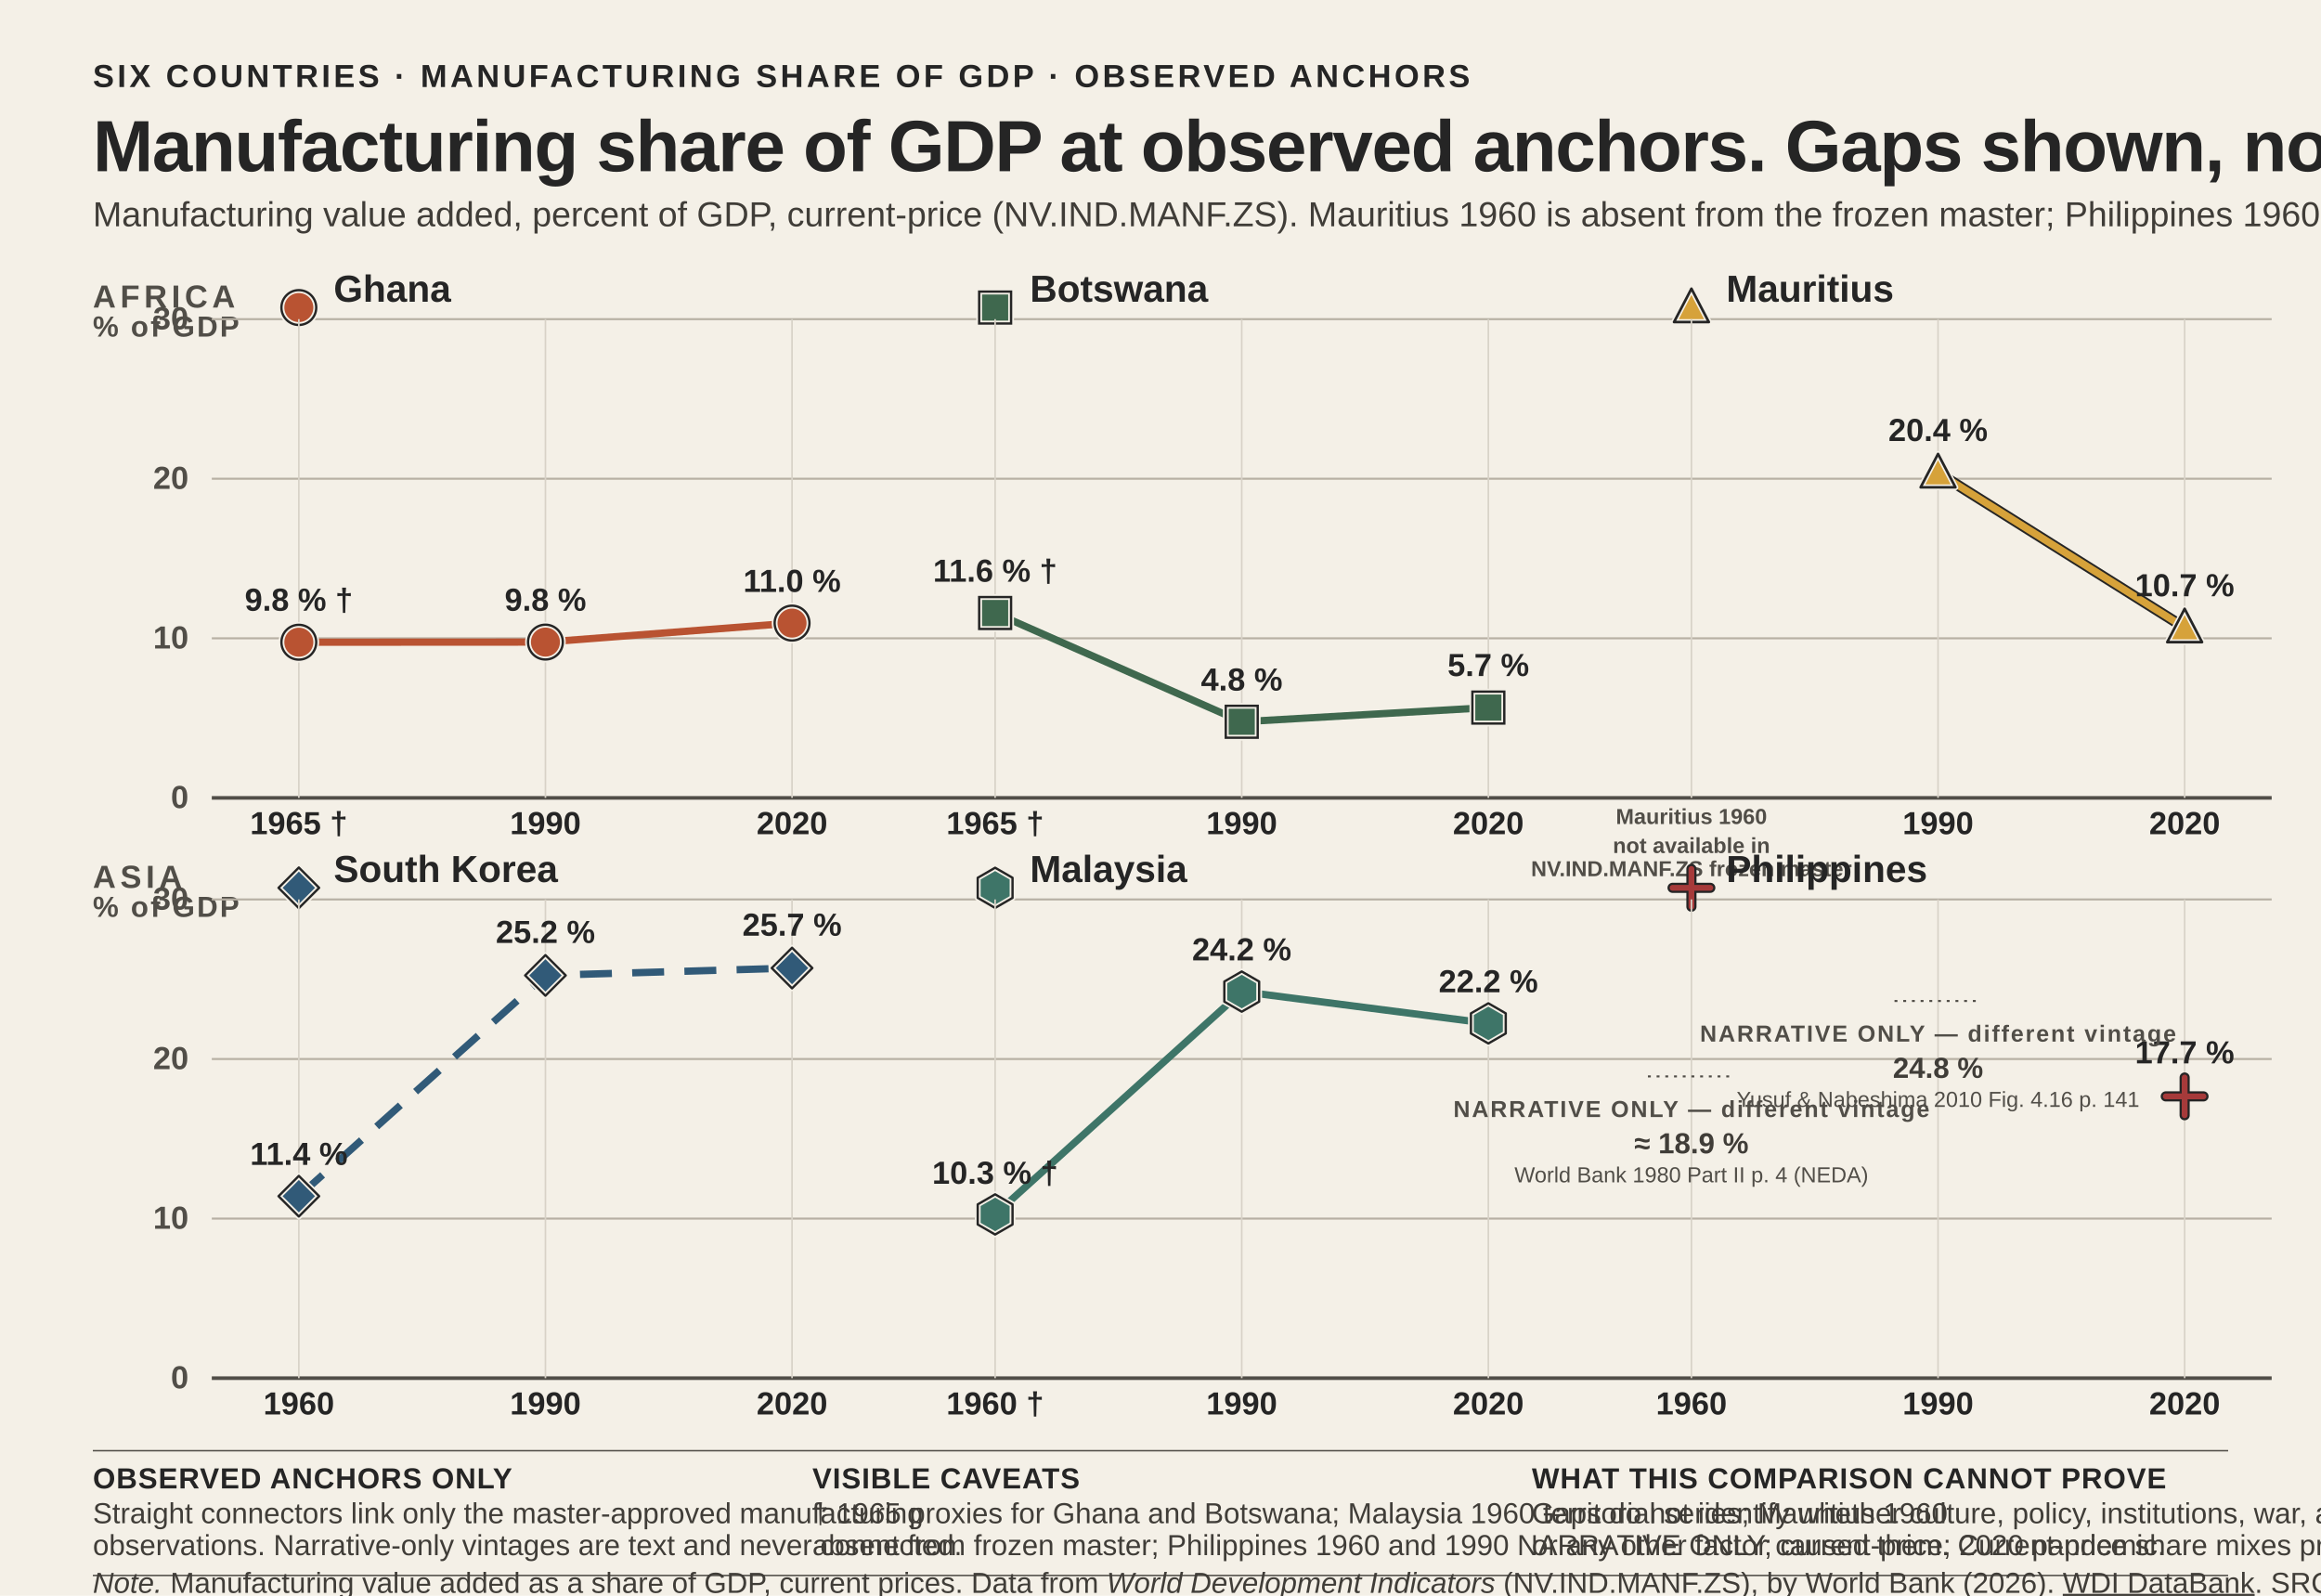
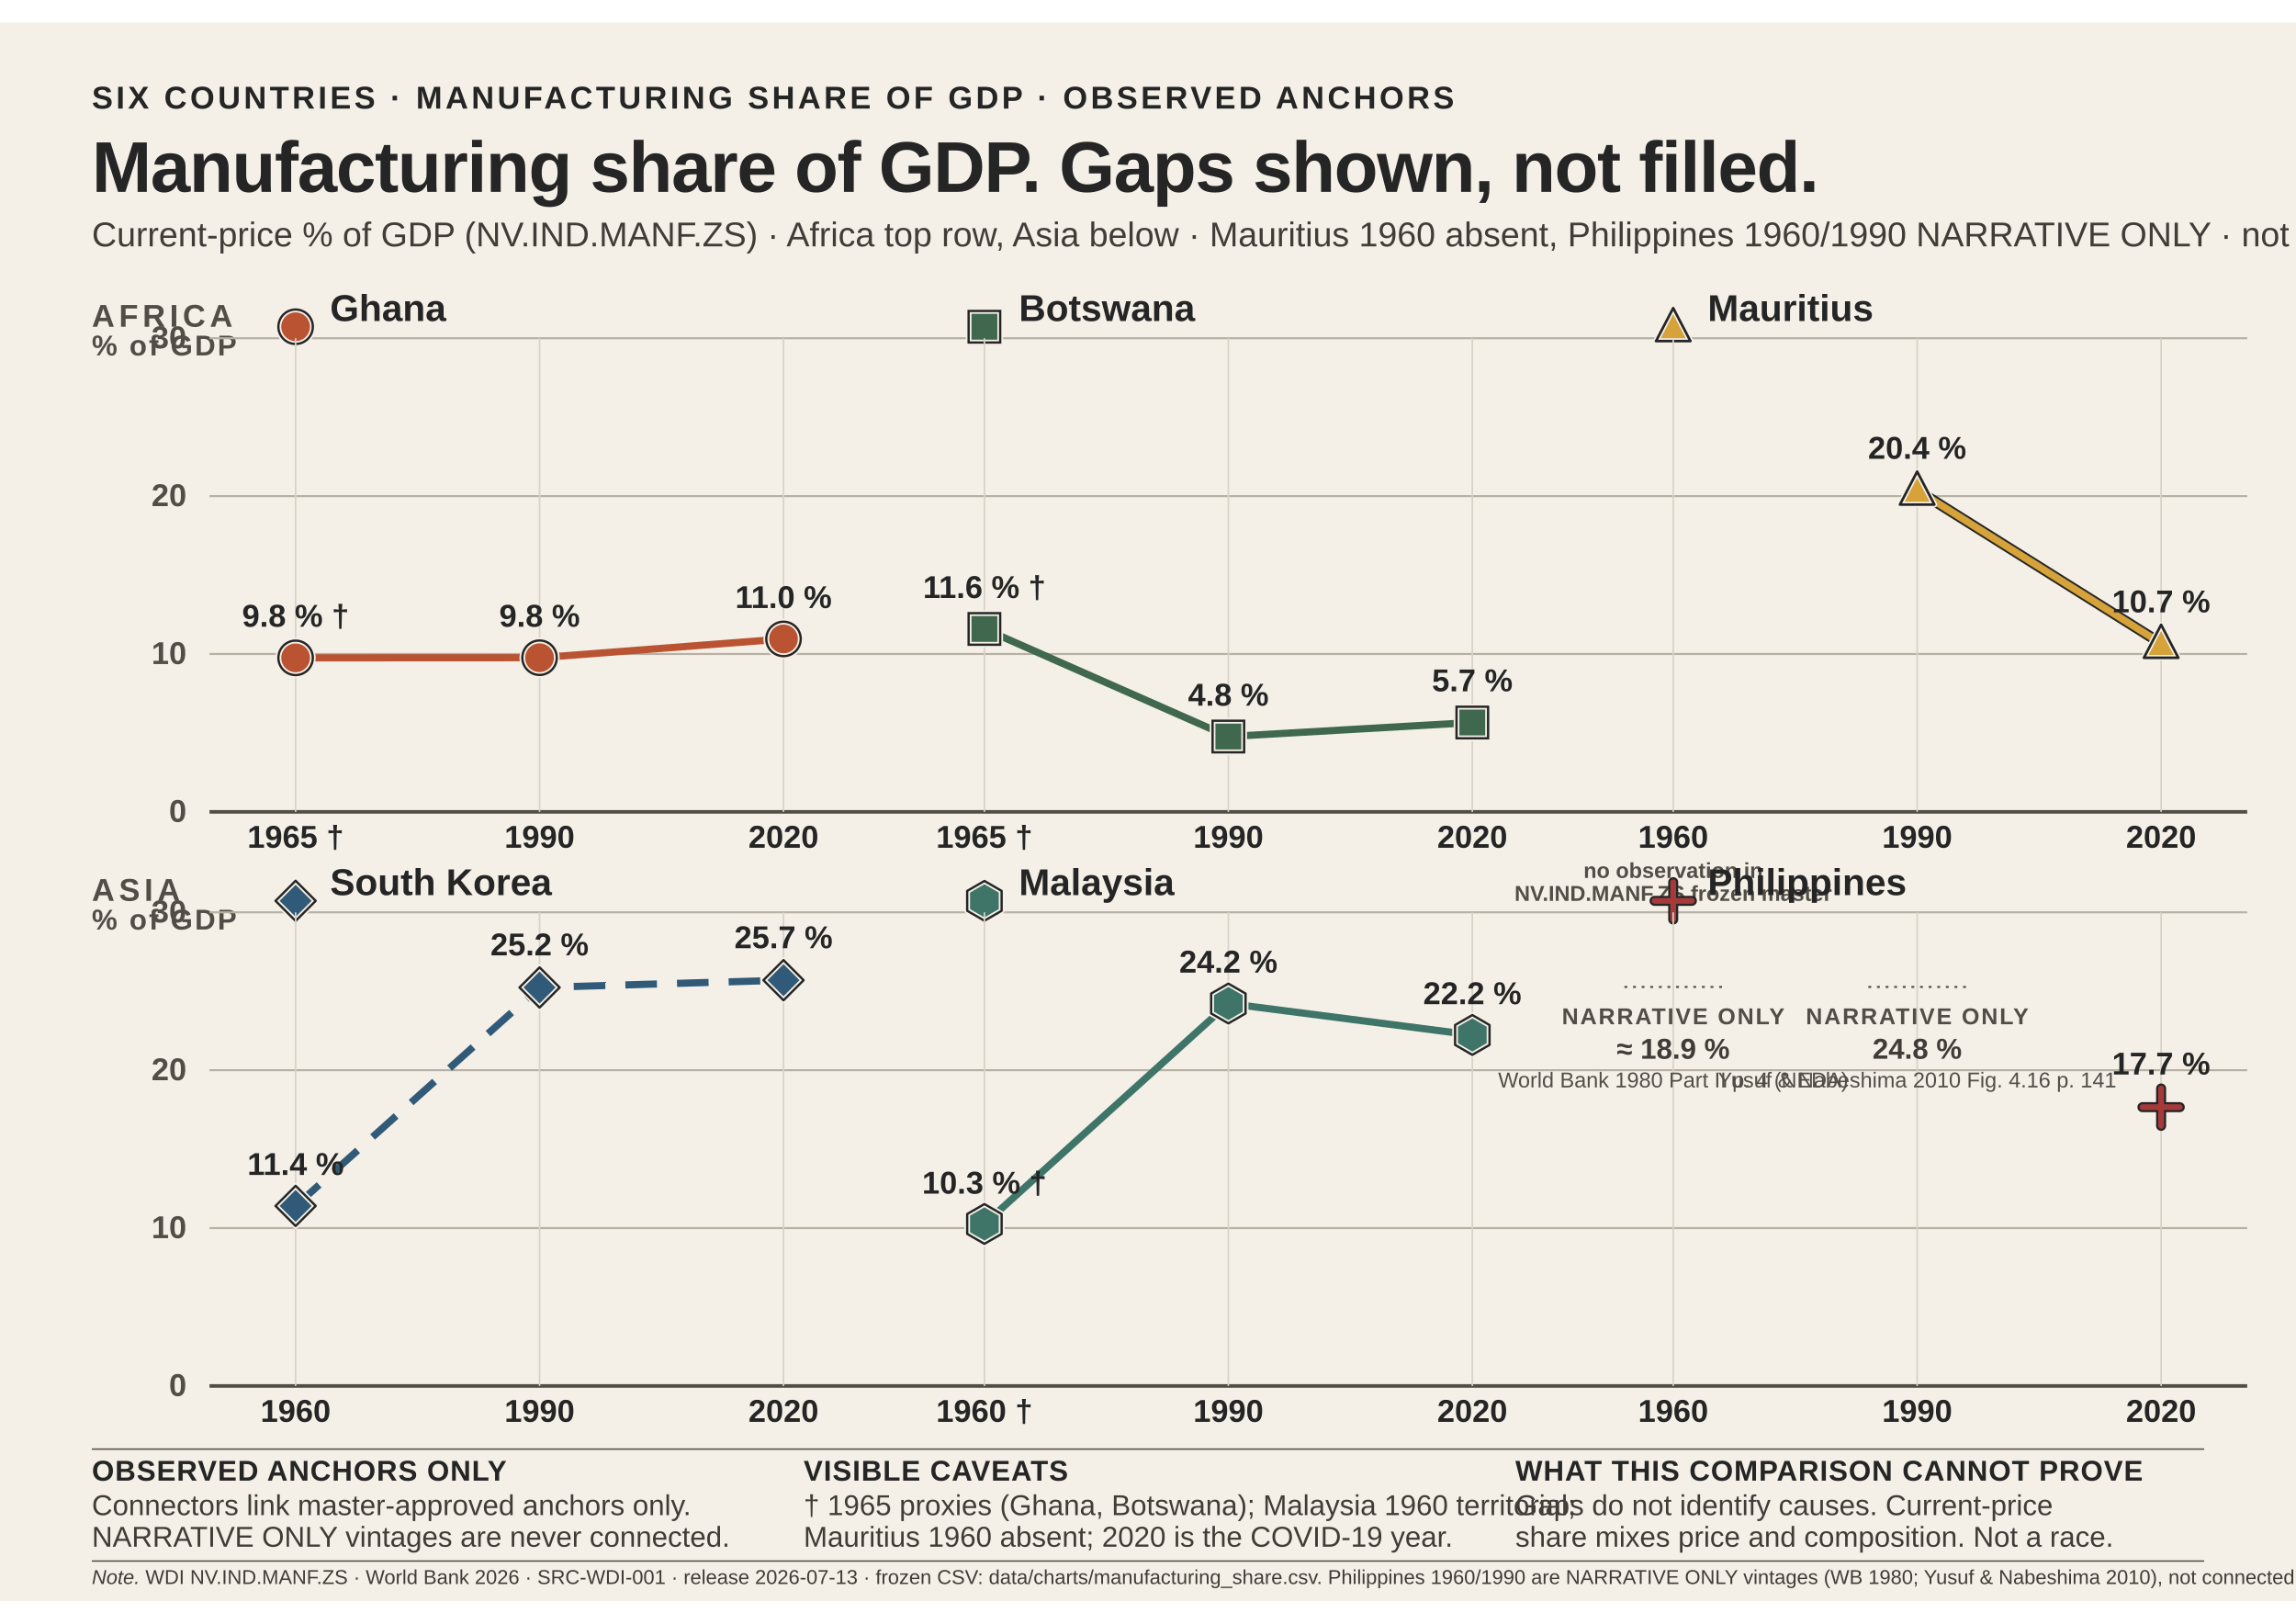
- <svg xmlns="http://www.w3.org/2000/svg" xmlns:xlink="http://www.w3.org/1999/xlink" width="1600" height="1100" viewBox="0 0 1600 1100" role="img" aria-labelledby="chart-title chart-desc">
+ <svg xmlns="http://www.w3.org/2000/svg" xmlns:xlink="http://www.w3.org/1999/xlink" width="297mm" height="210mm" viewBox="0 0 1600 1100" role="img" aria-labelledby="chart-title chart-desc">
  <defs>
    <style>
      .display { font-family: "Montserrat", "Helvetica Neue", "Arial", sans-serif; fill: #252525; }
      .text { font-family: "Montserrat", "Helvetica Neue", "Arial", sans-serif; fill: #252525; }
-       .eyebrow { font-size: 22px; font-weight: 750; letter-spacing: 2.2px; }
-       .title { font-size: 50px; font-weight: 780; letter-spacing: -0.8px; }
+       .eyebrow { font-size: 22px; font-weight: 700; letter-spacing: 2.2px; }
+       .title { font-size: 50px; font-weight: 900; letter-spacing: -0.8px; }
      .deck { font-size: 24px; font-weight: 500; fill: #403D38; }
-       .region { font-size: 22px; font-weight: 800; letter-spacing: 3px; fill: #514E48; }
-       .country-name { font-size: 26px; font-weight: 780; }
-       .axis { font-size: 22px; font-weight: 650; fill: #514E48; font-variant-numeric: tabular-nums; }
+       .region { font-size: 22px; font-weight: 700; letter-spacing: 3px; fill: #514E48; }
+       .country-name { font-size: 26px; font-weight: 700; }
+       .axis { font-size: 22px; font-weight: 600; fill: #514E48; font-variant-numeric: tabular-nums; }
      .axis-head { font-size: 20px; font-weight: 700; letter-spacing: 1.4px; fill: #514E48; }
      .year { font-size: 22px; font-weight: 700; fill: #252525; }
-       .value { font-size: 22px; font-weight: 780; font-variant-numeric: tabular-nums; }
-       .note-head { font-size: 20px; font-weight: 800; letter-spacing: 0.6px; }
+       .value { font-size: 22px; font-weight: 700; font-variant-numeric: tabular-nums; }
+       .note-head { font-size: 20px; font-weight: 700; letter-spacing: 0.6px; }
      .note { font-size: 20px; font-weight: 500; fill: #403D38; }
-       .narrative-tag { font-size: 16px; font-weight: 800; letter-spacing: 1.2px; fill: #514E48; font-variant-numeric: tabular-nums; }
+       .narrative-tag { font-size: 16px; font-weight: 700; letter-spacing: 1.2px; fill: #514E48; font-variant-numeric: tabular-nums; }
      .narrative-value { font-size: 20px; font-weight: 700; fill: #403D38; font-variant-numeric: tabular-nums; }
      .narrative-cite { font-size: 15px; font-weight: 500; fill: #514E48; }
      .absence-note { font-size: 15px; font-weight: 600; fill: #514E48; }
+       .fignote { font-size: 14px; font-weight: 500; fill: #403D38; font-variant-numeric: tabular-nums; }
      .grid { stroke: #B7B0A4; stroke-width: 1.4; }
      .baseline { stroke: #514E48; stroke-width: 2.5; }
      .year-guide { stroke: #D8D2C7; stroke-width: 1.1; }
      .panel-rule { stroke: #514E48; stroke-width: 1; }
      .dotted-rule { stroke: #514E48; stroke-width: 1.4; stroke-dasharray: 2 4; fill: none; }
    </style>
    <symbol id="m-ghana" viewBox="-18 -18 36 36">
      <circle cx="0" cy="0" r="12" fill="#B95332" stroke="#F4F0E7" stroke-width="4" />
      <circle cx="0" cy="0" r="12" fill="none" stroke="#252525" stroke-width="1.6" />
    </symbol>
    <symbol id="m-botswana" viewBox="-18 -18 36 36">
      <rect x="-11" y="-11" width="22" height="22" fill="#3F684E" stroke="#F4F0E7" stroke-width="4" />
      <rect x="-11" y="-11" width="22" height="22" fill="none" stroke="#252525" stroke-width="1.6" />
    </symbol>
    <symbol id="m-mauritius" viewBox="-18 -18 36 36">
      <polygon points="0,-13 12,10 -12,10" fill="#D6A23A" stroke="#F4F0E7" stroke-width="4" stroke-linejoin="round" />
      <polygon points="0,-13 12,10 -12,10" fill="none" stroke="#252525" stroke-width="1.8" stroke-linejoin="round" />
    </symbol>
    <symbol id="m-korea" viewBox="-18 -18 36 36">
      <path d="M0,-14 L14,0 L0,14 L-14,0 Z" fill="#315A78" stroke="#F4F0E7" stroke-width="4" stroke-linejoin="round" />
      <path d="M0,-14 L14,0 L0,14 L-14,0 Z" fill="none" stroke="#252525" stroke-width="1.6" stroke-linejoin="round" />
    </symbol>
    <symbol id="m-malaysia" viewBox="-18 -18 36 36">
      <polygon points="-12,-6.93 0,-13.86 12,-6.93 12,6.93 0,13.86 -12,6.93" fill="#3E7568" stroke="#F4F0E7" stroke-width="4" stroke-linejoin="round" />
      <polygon points="-12,-6.93 0,-13.86 12,-6.93 12,6.93 0,13.86 -12,6.93" fill="none" stroke="#252525" stroke-width="1.6" stroke-linejoin="round" />
    </symbol>
    <symbol id="m-philippines" viewBox="-18 -18 36 36">
      <path d="M-13,0 L13,0 M0,-13 L0,13" stroke="#252525" stroke-width="7" stroke-linecap="round" />
      <path d="M-13,0 L13,0 M0,-13 L0,13" stroke="#A63A3A" stroke-width="4" stroke-linecap="round" />
    </symbol>
  </defs>
  <rect width="1600" height="1100" fill="#F4F0E7" />
  <g id="heading">
    <text x="64" y="60" class="text eyebrow">SIX COUNTRIES · MANUFACTURING SHARE OF GDP · OBSERVED ANCHORS</text>
-     <text x="64" y="118" class="display title">Manufacturing share of GDP at observed anchors. Gaps shown, not filled.</text>
-     <text x="64" y="156" class="text deck">Manufacturing value added, percent of GDP, current-price (NV.IND.MANF.ZS). Mauritius 1960 is absent from the frozen master; Philippines 1960 and 1990 are NARRATIVE ONLY and never connected. Not a race.</text>
+     <text x="64" y="118" class="display title">Manufacturing share of GDP. Gaps shown, not filled.</text>
+     <text x="64" y="156" class="text deck">Current-price % of GDP (NV.IND.MANF.ZS) · Africa top row, Asia below · Mauritius 1960 absent, Philippines 1960/1990 NARRATIVE ONLY · not a race</text>
  </g>
  <g id="row-africa">
    <text x="64" y="212" class="text region">AFRICA</text>
    <g id="row1-axis" aria-label="Row 1 shared axis: 0 to 30 percent of GDP">
      <text x="64" y="232" class="text axis-head">% of GDP</text>
      <line x1="146" y1="220" x2="1566" y2="220" class="grid" />
      <line x1="146" y1="330" x2="1566" y2="330" class="grid" />
      <line x1="146" y1="440" x2="1566" y2="440" class="grid" />
      <line x1="146" y1="550" x2="1566" y2="550" class="baseline" />
      <text x="130" y="227" text-anchor="end" class="text axis">30</text>
      <text x="130" y="337" text-anchor="end" class="text axis">20</text>
      <text x="130" y="447" text-anchor="end" class="text axis">10</text>
      <text x="130" y="557" text-anchor="end" class="text axis">0</text>
    </g>
    <g id="panel-ghana" aria-label="Ghana manufacturing share of GDP: 9.8 percent in 1965 five-year proxy; 9.8 percent in 1990; 11.0 percent in 2020. 1960 anchor replaced by a 1965 proxy.">
      <use href="#m-ghana" xlink:href="#m-ghana" x="188" y="194" width="36" height="36" />
      <text x="230" y="208" class="text country-name">Ghana</text>
      <line x1="206" y1="220" x2="206" y2="550" class="year-guide" />
      <line x1="376" y1="220" x2="376" y2="550" class="year-guide" />
      <line x1="546" y1="220" x2="546" y2="550" class="year-guide" />
      <path d="M206,442.701 L376,442.609 L546,429.516" fill="none" stroke="#B95332" stroke-width="5" stroke-linecap="round" stroke-linejoin="round" />
      <use href="#m-ghana" xlink:href="#m-ghana" x="188" y="424.701" width="36" height="36" />
      <use href="#m-ghana" xlink:href="#m-ghana" x="358" y="424.609" width="36" height="36" />
      <use href="#m-ghana" xlink:href="#m-ghana" x="528" y="411.516" width="36" height="36" />
      <text x="206" y="421" text-anchor="middle" class="text value">9.8 % †</text>
      <text x="376" y="421" text-anchor="middle" class="text value">9.8 %</text>
      <text x="546" y="408" text-anchor="middle" class="text value">11.0 %</text>
      <text x="206" y="575" text-anchor="middle" class="text year">1965 †</text>
      <text x="376" y="575" text-anchor="middle" class="text year">1990</text>
      <text x="546" y="575" text-anchor="middle" class="text year">2020</text>
    </g>
    <g id="panel-botswana" aria-label="Botswana manufacturing share of GDP: 11.6 percent in 1965 five-year pre-independence proxy; 4.8 percent in 1990; 5.7 percent in 2020. 1960 anchor replaced by a 1965 proxy.">
      <use href="#m-botswana" xlink:href="#m-botswana" x="668" y="194" width="36" height="36" />
      <text x="710" y="208" class="text country-name">Botswana</text>
      <line x1="686" y1="220" x2="686" y2="550" class="year-guide" />
      <line x1="856" y1="220" x2="856" y2="550" class="year-guide" />
      <line x1="1026" y1="220" x2="1026" y2="550" class="year-guide" />
      <path d="M686,422.561 L856,497.522 L1026,487.75" fill="none" stroke="#3F684E" stroke-width="5" stroke-linecap="round" stroke-linejoin="round" />
      <use href="#m-botswana" xlink:href="#m-botswana" x="668" y="404.561" width="36" height="36" />
      <use href="#m-botswana" xlink:href="#m-botswana" x="838" y="479.522" width="36" height="36" />
      <use href="#m-botswana" xlink:href="#m-botswana" x="1008" y="469.75" width="36" height="36" />
      <text x="686" y="401" text-anchor="middle" class="text value">11.6 % †</text>
      <text x="856" y="476" text-anchor="middle" class="text value">4.8 %</text>
      <text x="1026" y="466" text-anchor="middle" class="text value">5.7 %</text>
      <text x="686" y="575" text-anchor="middle" class="text year">1965 †</text>
      <text x="856" y="575" text-anchor="middle" class="text year">1990</text>
      <text x="1026" y="575" text-anchor="middle" class="text year">2020</text>
    </g>
    <g id="panel-mauritius" aria-label="Mauritius manufacturing share of GDP: 1960 observation is not available in the NV.IND.MANF.ZS frozen master; 20.4 percent in 1990; 10.7 percent in 2020. No connector bridges 1960 and 1990.">
      <use href="#m-mauritius" xlink:href="#m-mauritius" x="1148" y="194" width="36" height="36" />
      <text x="1190" y="208" class="text country-name">Mauritius</text>
      <line x1="1166" y1="220" x2="1166" y2="550" class="year-guide" />
      <line x1="1336" y1="220" x2="1336" y2="550" class="year-guide" />
      <line x1="1506" y1="220" x2="1506" y2="550" class="year-guide" />
      <path d="M1336,325.905 L1506,432.645" fill="none" stroke="#252525" stroke-width="7.5" stroke-linecap="round" stroke-linejoin="round" />
      <path d="M1336,325.905 L1506,432.645" fill="none" stroke="#D6A23A" stroke-width="5" stroke-linecap="round" stroke-linejoin="round" />
      <use href="#m-mauritius" xlink:href="#m-mauritius" x="1318" y="307.905" width="36" height="36" />
      <use href="#m-mauritius" xlink:href="#m-mauritius" x="1488" y="414.645" width="36" height="36" />
      <text x="1336" y="304" text-anchor="middle" class="text value">20.4 %</text>
      <text x="1506" y="411" text-anchor="middle" class="text value">10.7 %</text>
-       <text x="1166" y="568" text-anchor="middle" class="text absence-note">Mauritius 1960</text>
-       <text x="1166" y="588" text-anchor="middle" class="text absence-note">not available in</text>
-       <text x="1166" y="604" text-anchor="middle" class="text absence-note">NV.IND.MANF.ZS frozen master</text>
+       <text x="1166" y="575" text-anchor="middle" class="text year">1960</text>
+       <text x="1166" y="596" text-anchor="middle" class="text absence-note">no observation in</text>
+       <text x="1166" y="612" text-anchor="middle" class="text absence-note">NV.IND.MANF.ZS frozen master</text>
      <text x="1336" y="575" text-anchor="middle" class="text year">1990</text>
      <text x="1506" y="575" text-anchor="middle" class="text year">2020</text>
    </g>
  </g>
  <g id="row-asia">
    <text x="64" y="612" class="text region">ASIA</text>
    <g id="row2-axis" aria-label="Row 2 shared axis: 0 to 30 percent of GDP">
      <text x="64" y="632" class="text axis-head">% of GDP</text>
      <line x1="146" y1="620" x2="1566" y2="620" class="grid" />
      <line x1="146" y1="730" x2="1566" y2="730" class="grid" />
      <line x1="146" y1="840" x2="1566" y2="840" class="grid" />
      <line x1="146" y1="950" x2="1566" y2="950" class="baseline" />
      <text x="130" y="627" text-anchor="end" class="text axis">30</text>
      <text x="130" y="737" text-anchor="end" class="text axis">20</text>
      <text x="130" y="847" text-anchor="end" class="text axis">10</text>
      <text x="130" y="957" text-anchor="end" class="text axis">0</text>
    </g>
    <g id="panel-korea" aria-label="South Korea manufacturing share of GDP: 11.4 percent in 1960; 25.2 percent in 1990; 25.7 percent in 2020.">
      <use href="#m-korea" xlink:href="#m-korea" x="188" y="594" width="36" height="36" />
      <text x="230" y="608" class="text country-name">South Korea</text>
      <line x1="206" y1="620" x2="206" y2="950" class="year-guide" />
      <line x1="376" y1="620" x2="376" y2="950" class="year-guide" />
      <line x1="546" y1="620" x2="546" y2="950" class="year-guide" />
      <path d="M206,824.561 L376,672.376 L546,667.297" fill="none" stroke="#315A78" stroke-width="5" stroke-dasharray="22 14" stroke-linecap="butt" stroke-linejoin="round" />
      <use href="#m-korea" xlink:href="#m-korea" x="188" y="806.561" width="36" height="36" />
      <use href="#m-korea" xlink:href="#m-korea" x="358" y="654.376" width="36" height="36" />
      <use href="#m-korea" xlink:href="#m-korea" x="528" y="649.297" width="36" height="36" />
      <text x="206" y="803" text-anchor="middle" class="text value">11.4 %</text>
      <text x="376" y="650" text-anchor="middle" class="text value">25.2 %</text>
      <text x="546" y="645" text-anchor="middle" class="text value">25.7 %</text>
      <text x="206" y="975" text-anchor="middle" class="text year">1960</text>
      <text x="376" y="975" text-anchor="middle" class="text year">1990</text>
      <text x="546" y="975" text-anchor="middle" class="text year">2020</text>
    </g>
    <g id="panel-malaysia" aria-label="Malaysia manufacturing share of GDP: 10.3 percent in 1960 retrospective territorial series; 24.2 percent in 1990; 22.2 percent in 2020.">
      <use href="#m-malaysia" xlink:href="#m-malaysia" x="668" y="594" width="36" height="36" />
      <text x="710" y="608" class="text country-name">Malaysia</text>
      <line x1="686" y1="620" x2="686" y2="950" class="year-guide" />
      <line x1="856" y1="620" x2="856" y2="950" class="year-guide" />
      <line x1="1026" y1="620" x2="1026" y2="950" class="year-guide" />
      <path d="M686,837.129 L856,683.528 L1026,705.447" fill="none" stroke="#3E7568" stroke-width="5" stroke-linecap="round" stroke-linejoin="round" />
      <use href="#m-malaysia" xlink:href="#m-malaysia" x="668" y="819.129" width="36" height="36" />
      <use href="#m-malaysia" xlink:href="#m-malaysia" x="838" y="665.528" width="36" height="36" />
      <use href="#m-malaysia" xlink:href="#m-malaysia" x="1008" y="687.447" width="36" height="36" />
      <text x="686" y="816" text-anchor="middle" class="text value">10.3 % †</text>
      <text x="856" y="662" text-anchor="middle" class="text value">24.2 %</text>
      <text x="1026" y="684" text-anchor="middle" class="text value">22.2 %</text>
      <text x="686" y="975" text-anchor="middle" class="text year">1960 †</text>
      <text x="856" y="975" text-anchor="middle" class="text year">1990</text>
      <text x="1026" y="975" text-anchor="middle" class="text year">2020</text>
    </g>
    <g id="panel-philippines" aria-label="Philippines manufacturing share of GDP: 17.7 percent in 2020. The 1960 value of approximately 18.9 percent and the 1990 value of 24.8 percent are NARRATIVE ONLY historical vintages from incompatible national-accounts sources and are not connected to the current WDI 2020 observation.">
      <use href="#m-philippines" xlink:href="#m-philippines" x="1148" y="594" width="36" height="36" />
      <text x="1190" y="608" class="text country-name">Philippines</text>
      <line x1="1166" y1="620" x2="1166" y2="950" class="year-guide" />
      <line x1="1336" y1="620" x2="1336" y2="950" class="year-guide" />
      <line x1="1506" y1="620" x2="1506" y2="950" class="year-guide" />
      <use href="#m-philippines" xlink:href="#m-philippines" x="1488" y="737.76" width="36" height="36" />
      <text x="1506" y="733" text-anchor="middle" class="text value">17.7 %</text>
      <g id="phl-1960-narrative" aria-label="Philippines 1960 NARRATIVE ONLY approximately 18.9 percent from World Bank 1980 Part II page 4 NEDA national accounts vintage; not connected to the 2020 World Development Indicators observation.">
-         <line x1="1136" y1="742" x2="1196" y2="742" class="dotted-rule" />
-         <text x="1166" y="770" text-anchor="middle" class="text narrative-tag">NARRATIVE ONLY — different vintage</text>
-         <text x="1166" y="795" text-anchor="middle" class="text narrative-value">≈ 18.9 %</text>
-         <text x="1166" y="815" text-anchor="middle" class="text narrative-cite">World Bank 1980 Part II p. 4 (NEDA)</text>
+         <line x1="1132" y1="672" x2="1200" y2="672" class="dotted-rule" />
+         <text x="1166" y="698" text-anchor="middle" class="text narrative-tag">NARRATIVE ONLY</text>
+         <text x="1166" y="722" text-anchor="middle" class="text narrative-value">≈ 18.9 %</text>
+         <text x="1166" y="742" text-anchor="middle" class="text narrative-cite">World Bank 1980 Part II p. 4 (NEDA)</text>
      </g>
      <g id="phl-1990-narrative" aria-label="Philippines 1990 NARRATIVE ONLY 24.8 percent from Yusuf and Nabeshima 2010 Figure 4.16 page 141, a different national-accounts vintage; not connected to the 2020 World Development Indicators observation.">
-         <line x1="1306" y1="690" x2="1366" y2="690" class="dotted-rule" />
-         <text x="1336" y="718" text-anchor="middle" class="text narrative-tag">NARRATIVE ONLY — different vintage</text>
-         <text x="1336" y="743" text-anchor="middle" class="text narrative-value">24.8 %</text>
-         <text x="1336" y="763" text-anchor="middle" class="text narrative-cite">Yusuf &amp; Nabeshima 2010 Fig. 4.16 p. 141</text>
+         <line x1="1302" y1="672" x2="1370" y2="672" class="dotted-rule" />
+         <text x="1336" y="698" text-anchor="middle" class="text narrative-tag">NARRATIVE ONLY</text>
+         <text x="1336" y="722" text-anchor="middle" class="text narrative-value">24.8 %</text>
+         <text x="1336" y="742" text-anchor="middle" class="text narrative-cite">Yusuf &amp; Nabeshima 2010 Fig. 4.16 p. 141</text>
      </g>
      <text x="1166" y="975" text-anchor="middle" class="text year">1960</text>
      <text x="1336" y="975" text-anchor="middle" class="text year">1990</text>
      <text x="1506" y="975" text-anchor="middle" class="text year">2020</text>
    </g>
  </g>
-   <line x1="64" y1="1000" x2="1536" y2="1000" class="panel-rule" />
+   <line x1="64" y1="994" x2="1536" y2="994" class="panel-rule" />
  <g id="reading-notes">
-     <text x="64" y="1026" class="text note-head">OBSERVED ANCHORS ONLY</text>
-     <text x="64" y="1050" class="text note">Straight connectors link only the master-approved manufacturing</text>
-     <text x="64" y="1072" class="text note">observations. Narrative-only vintages are text and never connected.</text>
-     <text x="560" y="1026" class="text note-head">VISIBLE CAVEATS</text>
-     <text x="560" y="1050" class="text note">† 1965 proxies for Ghana and Botswana; Malaysia 1960 territorial series; Mauritius 1960</text>
-     <text x="560" y="1072" class="text note">absent from frozen master; Philippines 1960 and 1990 NARRATIVE ONLY; current-price; 2020 pandemic.</text>
-     <text x="1056" y="1026" class="text note-head">WHAT THIS COMPARISON CANNOT PROVE</text>
-     <text x="1056" y="1050" class="text note">Gaps do not identify whether culture, policy, institutions, war, aid,</text>
-     <text x="1056" y="1072" class="text note">or any other factor caused them. Current-price share mixes price and composition. Not a race.</text>
-   </g>
-   <line x1="64" y1="1086" x2="1536" y2="1086" class="panel-rule" />
+     <text x="64" y="1016" class="text note-head">OBSERVED ANCHORS ONLY</text>
+     <text x="64" y="1040" class="text note">Connectors link master-approved anchors only.</text>
+     <text x="64" y="1062" class="text note">NARRATIVE ONLY vintages are never connected.</text>
+     <text x="560" y="1016" class="text note-head">VISIBLE CAVEATS</text>
+     <text x="560" y="1040" class="text note">† 1965 proxies (Ghana, Botswana); Malaysia 1960 territorial;</text>
+     <text x="560" y="1062" class="text note">Mauritius 1960 absent; 2020 is the COVID-19 year.</text>
+     <text x="1056" y="1016" class="text note-head">WHAT THIS COMPARISON CANNOT PROVE</text>
+     <text x="1056" y="1040" class="text note">Gaps do not identify causes. Current-price</text>
+     <text x="1056" y="1062" class="text note">share mixes price and composition. Not a race.</text>
+   </g>
+   <line x1="64" y1="1072" x2="1536" y2="1072" class="panel-rule" />
  <g id="figure-note">
-     <text x="64" y="1098" class="text note" font-size="16">
-       <tspan font-style="italic">Note.</tspan> Manufacturing value added as a share of GDP, current prices. Data from <tspan font-style="italic">World Development Indicators</tspan> (NV.IND.MANF.ZS), by World Bank (2026). <a href="https://databank.worldbank.org/source/world-development-indicators" xlink:href="https://databank.worldbank.org/source/world-development-indicators" target="_blank">
-         <tspan text-decoration="underline">WDI DataBank</tspan>
-       </a>. SRC-WDI-001 · WDI release 2026-07-13; retrieved 2026-10-06 · Frozen CSV: data/charts/manufacturing_share.csv. Philippines 1960 (≈ 18.9 %) and 1990 (24.8 %) are NARRATIVE ONLY historical vintages (World Bank 1980; Yusuf &amp; Nabeshima 2010), not connected to the current WDI 2020 observation.</text>
+     <text x="64" y="1088" class="text fignote">
+       <tspan font-style="italic">Note.</tspan> WDI NV.IND.MANF.ZS · World Bank 2026 · SRC-WDI-001 · release 2026-07-13 · frozen CSV: data/charts/manufacturing_share.csv. Philippines 1960/1990 are NARRATIVE ONLY vintages (WB 1980; Yusuf &amp; Nabeshima 2010), not connected to the 2020 WDI observation.</text>
  </g>
</svg>
